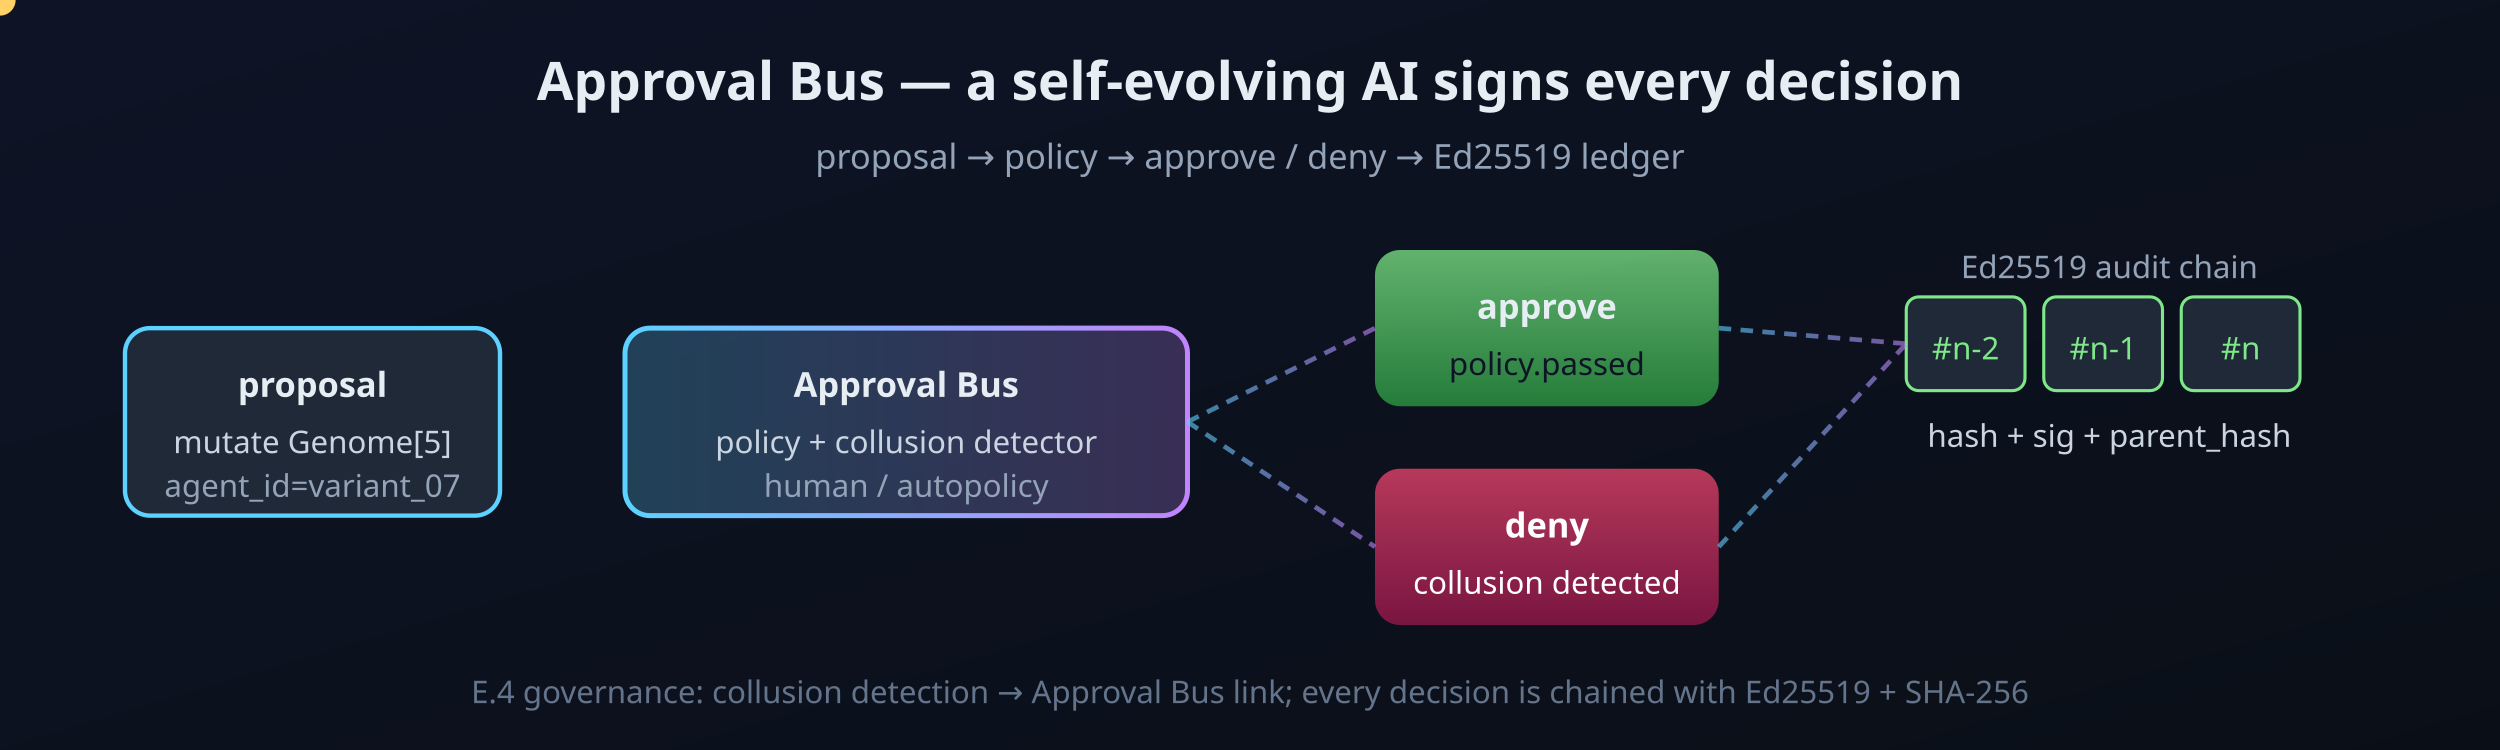
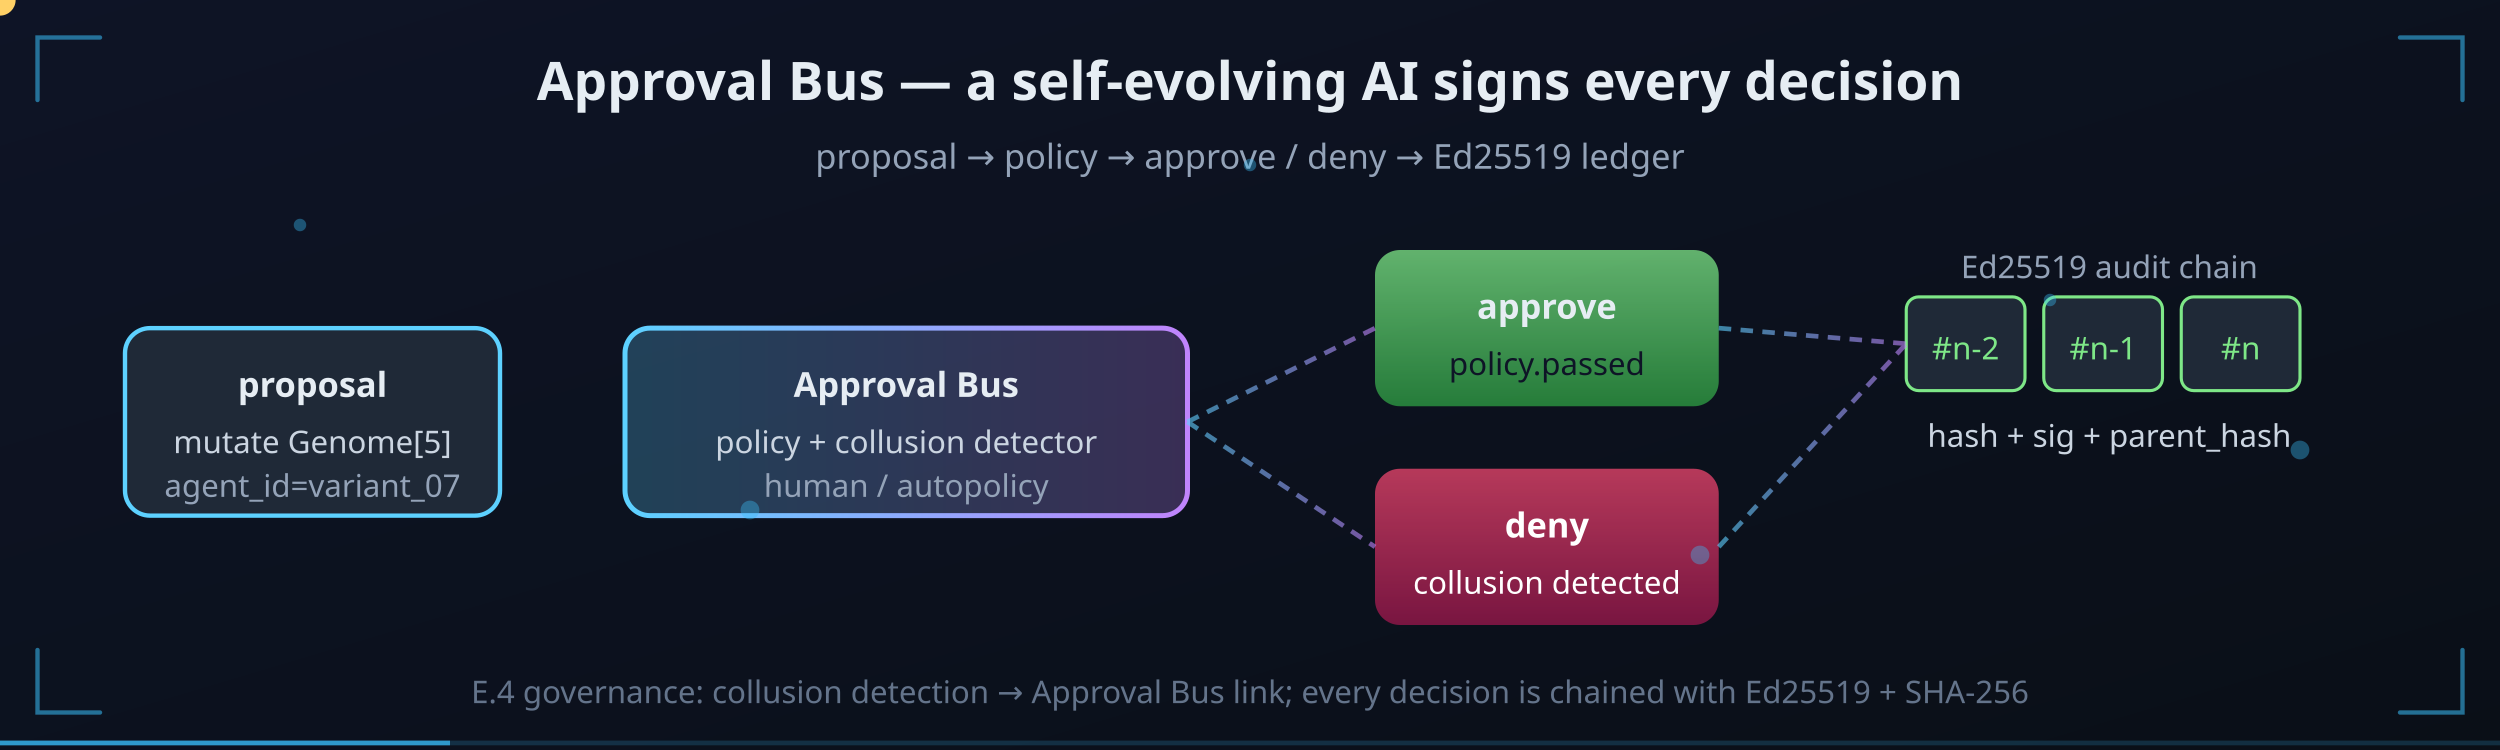
<svg xmlns="http://www.w3.org/2000/svg" viewBox="0 0 800 240" role="img" aria-label="Approval Bus verdict flow with Ed25519 signed ledger" style="width:100%;height:auto;max-width:1200px">
  <defs>
    <linearGradient id="bg24_07" x1="0" y1="0" x2="1" y2="1">
      <stop offset="0%" stop-color="#0e1426" />
      <stop offset="100%" stop-color="#0a0f17" />
    </linearGradient>
    <linearGradient id="bus24_07" x1="0" y1="0" x2="1" y2="0">
      <stop offset="0%" stop-color="#5dd1ff" />
      <stop offset="100%" stop-color="#c084fc" />
    </linearGradient>
    <linearGradient id="okgrad" x1="0" y1="0" x2="0" y2="1">
      <stop offset="0%" stop-color="#7ee787" />
      <stop offset="100%" stop-color="#2ea043" />
    </linearGradient>
    <linearGradient id="denygrad" x1="0" y1="0" x2="0" y2="1">
      <stop offset="0%" stop-color="#ef476f" />
      <stop offset="100%" stop-color="#9d174d" />
    </linearGradient>
  </defs>
  <rect width="800" height="240" fill="url(#bg24_07)" />
  <text x="400" y="32" text-anchor="middle" fill="#e6edf3" font-family="ui-sans-serif,system-ui,sans-serif" font-size="17" font-weight="700">
    Approval Bus — a self-evolving AI signs every decision
  </text>
  <text x="400" y="54" text-anchor="middle" fill="#94a3b8" font-family="ui-sans-serif,system-ui,sans-serif" font-size="11">
    proposal → policy → approve / deny → Ed25519 ledger
  </text>
  <g font-family="ui-sans-serif,system-ui,sans-serif" font-size="11" fill="#e6edf3">
    <g transform="translate(40 105)">
      <rect width="120" height="60" rx="8" fill="#1f2937" stroke="#5dd1ff" stroke-width="1.4" />
      <text x="60" y="22" text-anchor="middle" font-weight="600">proposal</text>
      <text x="60" y="40" text-anchor="middle" font-size="10" fill="#cbd5e1">mutate Genome[5]</text>
      <text x="60" y="54" text-anchor="middle" font-size="10" fill="#94a3b8">agent_id=variant_07</text>
    </g>
    <g transform="translate(200 105)">
      <rect width="180" height="60" rx="8" fill="url(#bus24_07)" opacity="0.25" />
      <rect width="180" height="60" rx="8" fill="none" stroke="url(#bus24_07)" stroke-width="1.6" />
      <text x="90" y="22" text-anchor="middle" font-weight="700">Approval Bus</text>
      <text x="90" y="40" text-anchor="middle" font-size="10" fill="#cbd5e1">policy + collusion detector</text>
      <text x="90" y="54" text-anchor="middle" font-size="10" fill="#94a3b8">human / autopolicy</text>
    </g>
    <g transform="translate(440 80)">
      <g opacity="1">
        <animate attributeName="opacity" values="1;1;1;0.35;0.35;1;1;1" dur="6s" repeatCount="indefinite" keyTimes="0;0.1;0.4;0.5;0.55;0.6;0.9;1" />
        <rect width="110" height="50" rx="8" fill="url(#okgrad)" opacity="0.75" />
        <text x="55" y="22" text-anchor="middle" font-weight="700">approve</text>
        <text x="55" y="40" text-anchor="middle" font-size="10" fill="#0e1426">policy.passed</text>
      </g>
      <g opacity="1" transform="translate(0 70)">
        <animate attributeName="opacity" values="1;0.35;0.35;1;1;0.35;0.35;1" dur="6s" repeatCount="indefinite" keyTimes="0;0.1;0.4;0.5;0.55;0.6;0.9;1" />
        <rect width="110" height="50" rx="8" fill="url(#denygrad)" opacity="0.75" />
        <text x="55" y="22" text-anchor="middle" font-weight="700" fill="#fff">deny</text>
        <text x="55" y="40" text-anchor="middle" font-size="10" fill="#fff">collusion detected</text>
      </g>
    </g>
    <g transform="translate(610 95)">
      <text x="65" y="-6" text-anchor="middle" fill="#94a3b8" font-size="10">Ed25519 audit chain</text>
      <g>
        <rect x="0" y="0" width="38" height="30" rx="4" fill="#1f2937" stroke="#7ee787" stroke-width="1" />
        <text x="19" y="20" text-anchor="middle" font-size="10" fill="#7ee787">#n-2</text>
        <rect x="44" y="0" width="38" height="30" rx="4" fill="#1f2937" stroke="#7ee787" stroke-width="1" />
        <text x="63" y="20" text-anchor="middle" font-size="10" fill="#7ee787">#n-1</text>
        <rect x="88" y="0" width="38" height="30" rx="4" fill="#1f2937" stroke="#7ee787" stroke-width="1">
          <animate attributeName="stroke-width" values="1;3;1" dur="2s" repeatCount="indefinite" />
        </rect>
        <text x="107" y="20" text-anchor="middle" font-size="10" fill="#7ee787">#n</text>
      </g>
      <g transform="translate(0 38)" font-size="10" fill="#cbd5e1">
        <text x="65" y="10" text-anchor="middle">hash + sig + parent_hash</text>
      </g>
    </g>
    <g stroke="url(#bus24_07)" stroke-width="1.5" fill="none" stroke-dasharray="4 3" opacity="0.6">
      <line x1="160" y1="135" x2="200" y2="135" />
      <line x1="380" y1="135" x2="440" y2="105" />
      <line x1="380" y1="135" x2="440" y2="175" />
      <line x1="550" y1="105" x2="610" y2="110" />
      <line x1="550" y1="175" x2="610" y2="110" />
    </g>
    <circle r="5" fill="#ffd166">
      <animateMotion dur="6s" repeatCount="indefinite" path="M 160 135 L 200 135 L 380 135 L 440 105 L 550 105 L 610 110" />
      <animate attributeName="opacity" values="0;1;1;1;1;0" keyTimes="0;0.1;0.4;0.55;0.85;1" dur="6s" repeatCount="indefinite" />
    </circle>
  </g>
  <text x="400" y="225" text-anchor="middle" fill="#64748b" font-family="ui-sans-serif,system-ui,sans-serif" font-size="10">
    E.4 governance: collusion detection → Approval Bus link; every decision is chained with Ed25519 + SHA-256
  </text>
+   <g id="llt-enrich" font-family="inherit" aria-hidden="true">
+     <path d="M 32.0 12.0 L 12.0 12.0 L 12.0 32.0" stroke="#38bdf8" stroke-width="1.4" fill="none" stroke-linecap="round" opacity="0.55">
+       <animate attributeName="opacity" values="0.55;0.9;0.55" dur="3.6s" begin="0.0s" repeatCount="indefinite" />
+     </path>
+     <path d="M 768.0 12.0 L 788.0 12.0 L 788.0 32.0" stroke="#38bdf8" stroke-width="1.4" fill="none" stroke-linecap="round" opacity="0.55">
+       <animate attributeName="opacity" values="0.55;0.9;0.55" dur="3.6s" begin="0.4s" repeatCount="indefinite" />
+     </path>
+     <path d="M 32.0 228.0 L 12.0 228.0 L 12.0 208.0" stroke="#38bdf8" stroke-width="1.4" fill="none" stroke-linecap="round" opacity="0.55">
+       <animate attributeName="opacity" values="0.55;0.9;0.55" dur="3.6s" begin="0.8s" repeatCount="indefinite" />
+     </path>
+     <path d="M 768.0 228.0 L 788.0 228.0 L 788.0 208.0" stroke="#38bdf8" stroke-width="1.4" fill="none" stroke-linecap="round" opacity="0.55">
+       <animate attributeName="opacity" values="0.55;0.9;0.55" dur="3.6s" begin="1.2s" repeatCount="indefinite" />
+     </path>
+     <circle cx="96.0" cy="72.0" r="2" fill="#38bdf8" opacity="0.38">
+       <animateTransform attributeName="transform" type="translate" values="0 0; 8 -6; 0 0" dur="8.0s" begin="0.0s" repeatCount="indefinite" additive="sum" />
+       <animate attributeName="opacity" values="0.38;0.6;0.38" dur="8.0s" begin="0.0s" repeatCount="indefinite" />
+     </circle>
+     <circle cx="240.0" cy="163.2" r="3" fill="#38bdf8" opacity="0.38">
+       <animateTransform attributeName="transform" type="translate" values="0 0; -8 6; 0 0" dur="9.5s" begin="0.7s" repeatCount="indefinite" additive="sum" />
+       <animate attributeName="opacity" values="0.38;0.6;0.38" dur="9.5s" begin="0.7s" repeatCount="indefinite" />
+     </circle>
+     <circle cx="400.0" cy="52.8" r="2" fill="#38bdf8" opacity="0.38">
+       <animateTransform attributeName="transform" type="translate" values="0 0; 8 6; 0 0" dur="11.0s" begin="1.4s" repeatCount="indefinite" additive="sum" />
+       <animate attributeName="opacity" values="0.38;0.6;0.38" dur="11.0s" begin="1.4s" repeatCount="indefinite" />
+     </circle>
+     <circle cx="544.0" cy="177.6" r="3" fill="#38bdf8" opacity="0.38">
+       <animateTransform attributeName="transform" type="translate" values="0 0; -8 -6; 0 0" dur="12.5s" begin="2.1s" repeatCount="indefinite" additive="sum" />
+       <animate attributeName="opacity" values="0.38;0.6;0.38" dur="12.5s" begin="2.1s" repeatCount="indefinite" />
+     </circle>
+     <circle cx="656.0" cy="96.0" r="2" fill="#38bdf8" opacity="0.38">
+       <animateTransform attributeName="transform" type="translate" values="0 0; 8 6; 0 0" dur="8.0s" begin="2.8s" repeatCount="indefinite" additive="sum" />
+       <animate attributeName="opacity" values="0.38;0.6;0.38" dur="8.0s" begin="2.8s" repeatCount="indefinite" />
+     </circle>
+     <circle cx="736.0" cy="144.0" r="3" fill="#38bdf8" opacity="0.38">
+       <animateTransform attributeName="transform" type="translate" values="0 0; -8 6; 0 0" dur="9.5s" begin="3.5s" repeatCount="indefinite" additive="sum" />
+       <animate attributeName="opacity" values="0.38;0.6;0.38" dur="9.5s" begin="3.5s" repeatCount="indefinite" />
+     </circle>
+     <rect x="0" y="237.0" width="800.0" height="1.5" fill="#38bdf8" opacity="0.18" />
+     <rect x="0" y="237.0" width="144.0" height="1.5" fill="#38bdf8" opacity="0.75">
+       <animate attributeName="x" values="-144.0;800.0" dur="5s" repeatCount="indefinite" />
+     </rect>
+   </g>
</svg>
